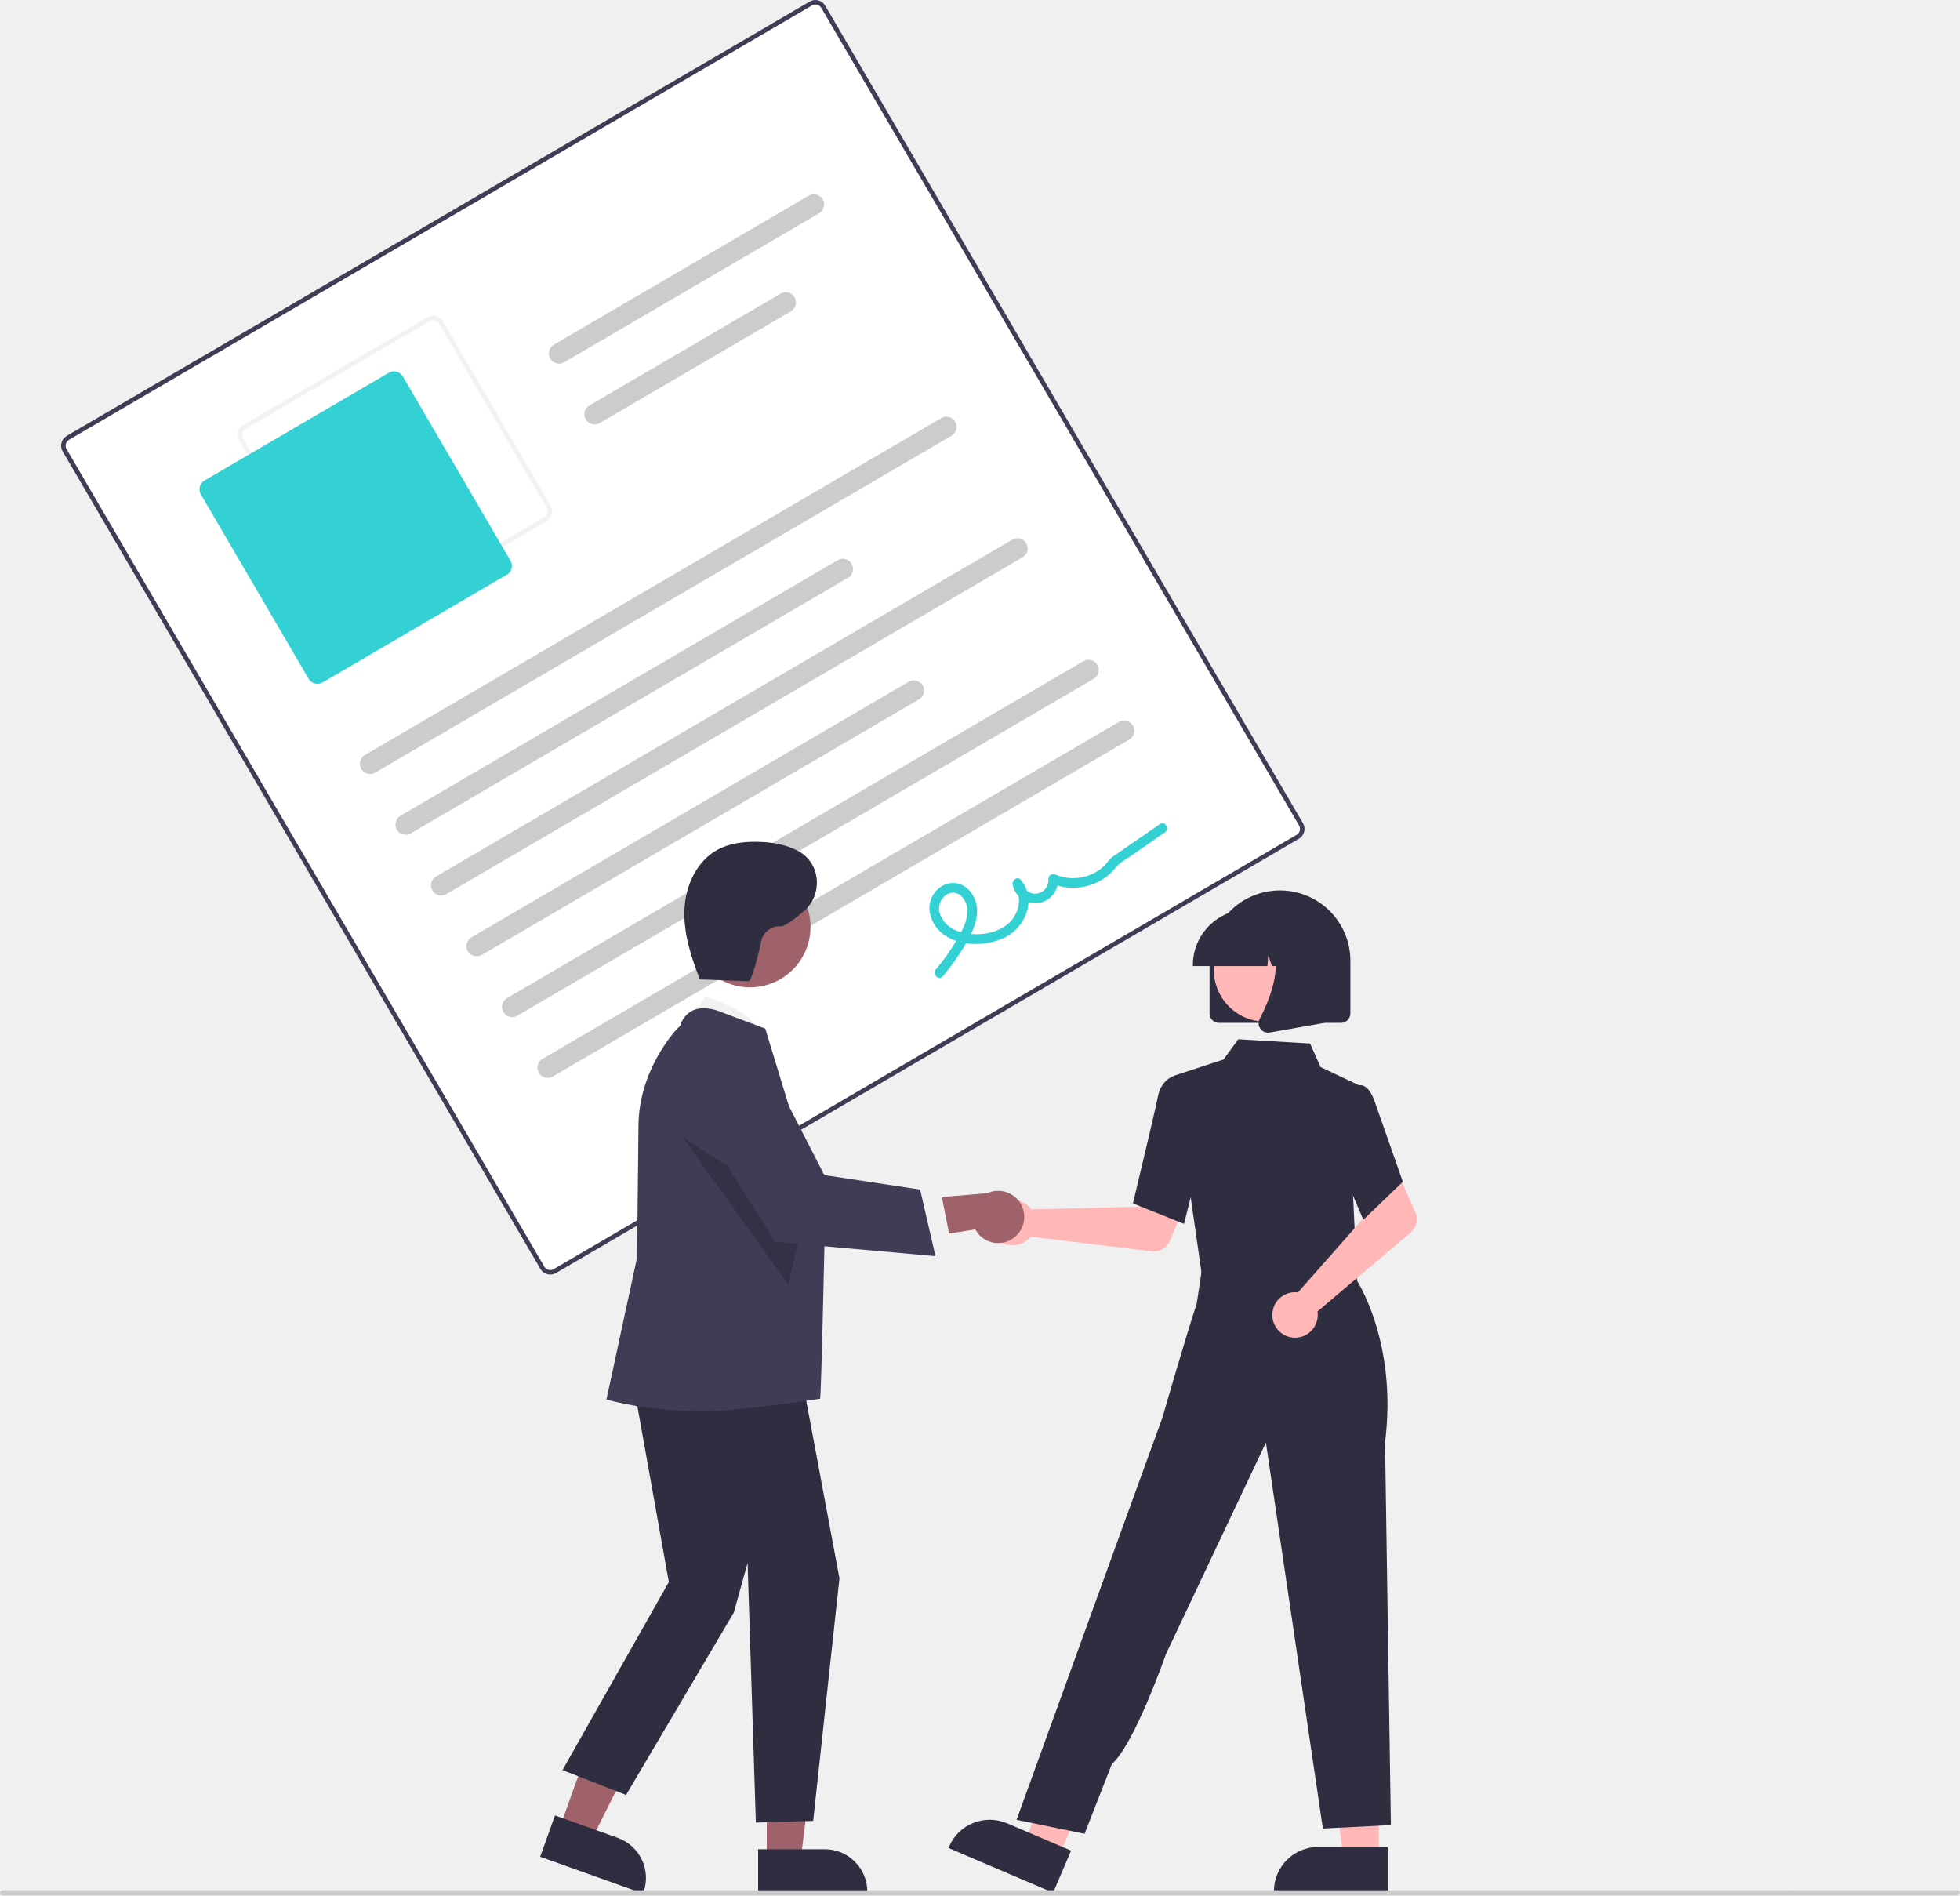
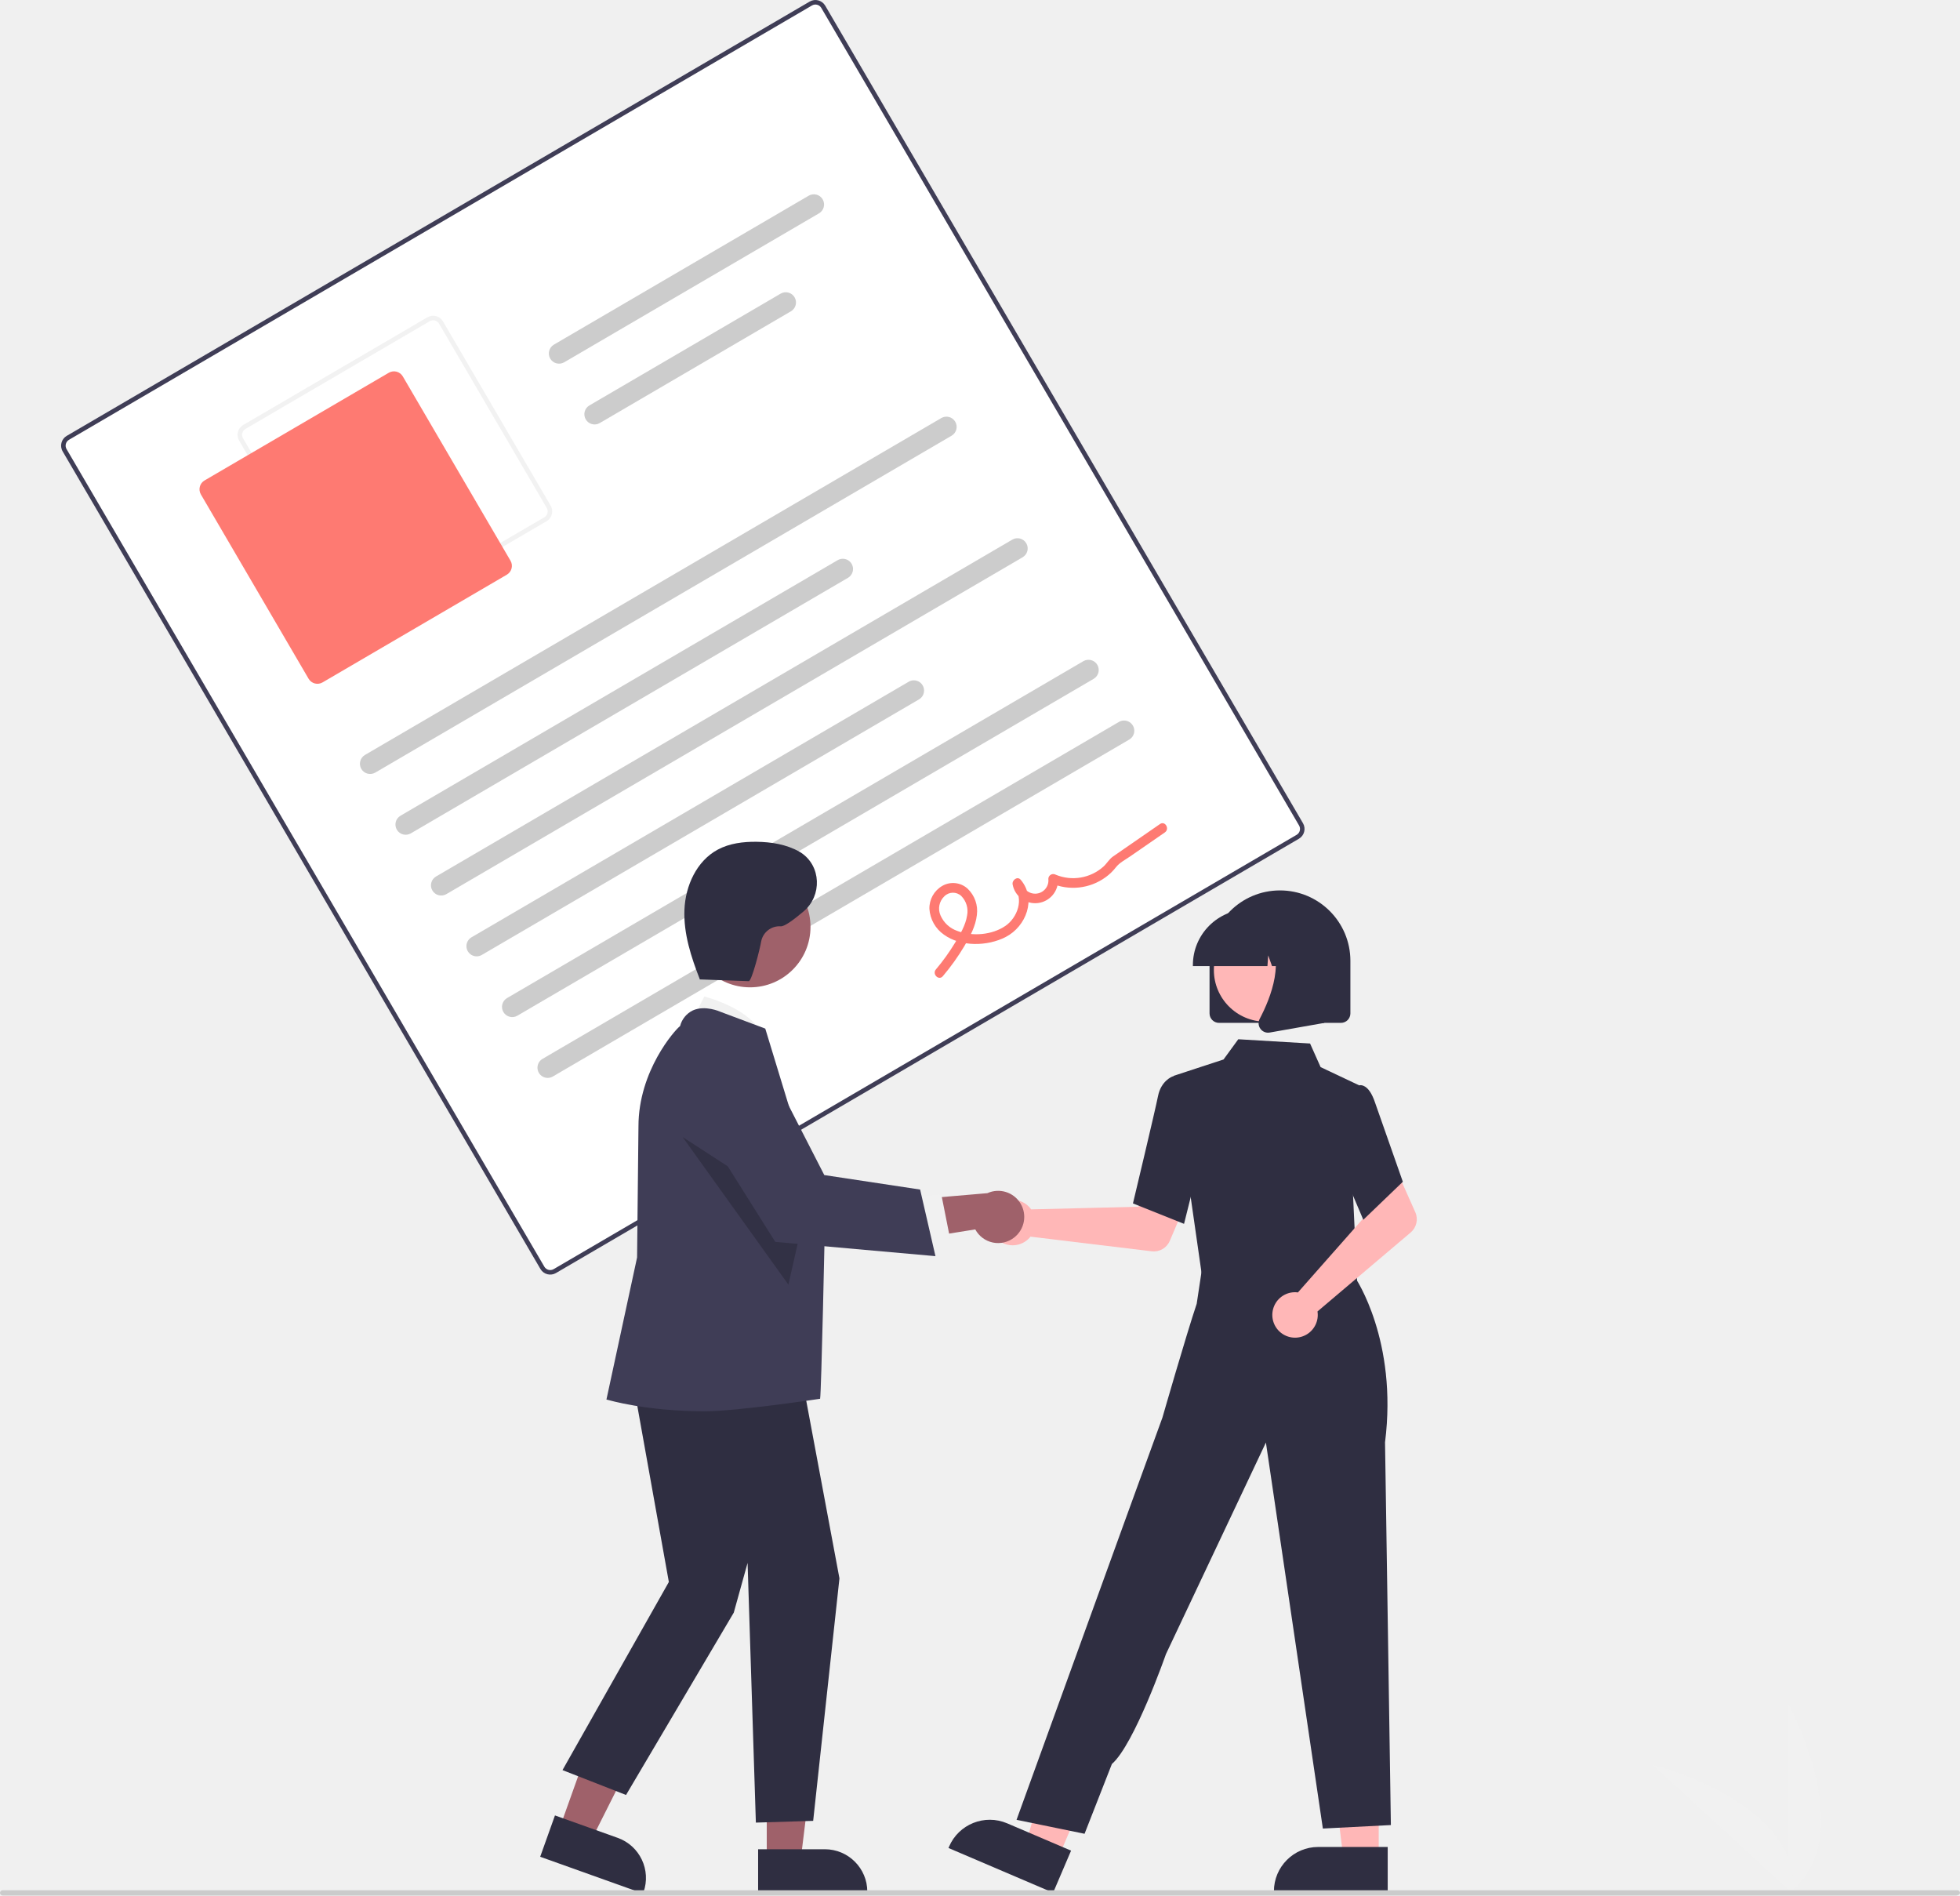
<svg xmlns="http://www.w3.org/2000/svg" data-name="Layer 1" width="746" height="721.343" viewBox="0 0 746 721.343">
  <path d="M907.602,809.952v-72.34S935.794,788.898,907.602,809.952Z" transform="translate(-227 -89.32838)" fill="#f1f1f1" />
  <path d="M909.344,809.939l-53.29-48.921S912.899,774.933,909.344,809.939Z" transform="translate(-227 -89.32838)" fill="#f1f1f1" />
  <path d="M721.388,408.518,438.602,573.796a4.326,4.326,0,0,1-5.911-1.55L250.842,261.107a4.326,4.326,0,0,1,1.55-5.911L535.177,89.918a4.326,4.326,0,0,1,5.911,1.55l181.849,311.138A4.326,4.326,0,0,1,721.388,408.518Z" transform="translate(-227 -89.32838)" fill="#fff" />
  <path d="M721.388,408.518,438.602,573.796a4.326,4.326,0,0,1-5.911-1.55L250.842,261.107a4.326,4.326,0,0,1,1.55-5.911L535.177,89.918a4.326,4.326,0,0,1,5.911,1.55l181.849,311.138A4.326,4.326,0,0,1,721.388,408.518ZM253.264,256.688a2.596,2.596,0,0,0-.93,3.547L434.184,571.373a2.596,2.596,0,0,0,3.547.93l282.785-165.278a2.596,2.596,0,0,0,.93-3.547L539.596,92.34a2.596,2.596,0,0,0-3.547-.93Z" transform="translate(-227 -89.32838)" fill="#3f3d56" />
  <path d="M435.04,287.673l-70.137,40.992a4.326,4.326,0,0,1-5.911-1.55l-40.992-70.137a4.326,4.326,0,0,1,1.55-5.911l70.137-40.992a4.326,4.326,0,0,1,5.911,1.55L436.59,281.762A4.326,4.326,0,0,1,435.04,287.673ZM320.422,252.56a2.596,2.596,0,0,0-.93,3.547l40.992,70.137a2.596,2.596,0,0,0,3.547.93l70.137-40.992a2.596,2.596,0,0,0,.93-3.547l-40.992-70.137a2.596,2.596,0,0,0-3.547-.93Z" transform="translate(-227 -89.32838)" fill="#f2f2f2" />
-   <path d="M419.909,308.028l-70.137,40.992a3.893,3.893,0,0,1-5.32-1.395l-40.992-70.137a3.893,3.893,0,0,1,1.395-5.32l70.137-40.992a3.893,3.893,0,0,1,5.32,1.395l40.992,70.137A3.893,3.893,0,0,1,419.909,308.028Z" transform="translate(-227 -89.32838)" fill="#33d1d4" />
+   <path d="M419.909,308.028l-70.137,40.992a3.893,3.893,0,0,1-5.32-1.395l-40.992-70.137a3.893,3.893,0,0,1,1.395-5.32l70.137-40.992a3.893,3.893,0,0,1,5.32,1.395l40.992,70.137A3.893,3.893,0,0,1,419.909,308.028Z" transform="translate(-227 -89.32838)" fill="#FE7A72" />
  <path d="M589.196,255.132,369.833,383.343a3.889,3.889,0,0,1-3.925-6.715l219.364-128.21a3.889,3.889,0,0,1,3.925,6.715Z" transform="translate(-227 -89.32838)" fill="#ccc" />
  <path d="M549.739,309.225l-166.388,97.248a3.889,3.889,0,0,1-3.925-6.715l166.388-97.248a3.889,3.889,0,1,1,3.925,6.715Z" transform="translate(-227 -89.32838)" fill="#ccc" />
  <path d="M538.736,170.509l-96.998,56.692a3.889,3.889,0,0,1-3.925-6.715l96.998-56.692A3.889,3.889,0,0,1,538.736,170.509Z" transform="translate(-227 -89.32838)" fill="#ccc" />
  <path d="M528.047,207.788l-72.79,42.543a3.889,3.889,0,0,1-3.925-6.715l72.79-42.543a3.889,3.889,0,0,1,3.925,6.715Z" transform="translate(-227 -89.32838)" fill="#ccc" />
  <path d="M616.234,301.393,396.87,429.603a3.889,3.889,0,0,1-3.925-6.715l219.364-128.21a3.889,3.889,0,0,1,3.925,6.715Z" transform="translate(-227 -89.32838)" fill="#ccc" />
  <path d="M576.777,355.485l-166.388,97.248a3.889,3.889,0,1,1-3.925-6.715l166.388-97.248a3.889,3.889,0,1,1,3.925,6.715Z" transform="translate(-227 -89.32838)" fill="#ccc" />
  <path d="M643.271,347.653,423.908,475.863a3.889,3.889,0,0,1-3.925-6.715L639.347,340.938a3.889,3.889,0,0,1,3.925,6.715Z" transform="translate(-227 -89.32838)" fill="#ccc" />
  <path d="M656.79,370.783,437.426,498.994a3.889,3.889,0,1,1-3.925-6.715l219.364-128.21a3.889,3.889,0,1,1,3.925,6.715Z" transform="translate(-227 -89.32838)" fill="#ccc" />
-   <path d="M585.852,460.826a84.703,84.703,0,0,0,8.201-11.471c2.162-3.649,4.282-7.55,4.759-11.829a11.683,11.683,0,0,0-3.499-9.985,8.222,8.222,0,0,0-9.646-1.096,9.809,9.809,0,0,0-4.923,8.76,12.959,12.959,0,0,0,5.536,9.814c6.484,4.698,16.61,4.452,23.521.877,7.784-4.027,11.806-14.561,5.69-21.773-1.272-1.5-3.389.176-3.07,1.794a8.721,8.721,0,0,0,17.279-2.135l-2.749,1.607a20.99,20.99,0,0,0,20.879-2.24,19.47,19.47,0,0,0,3.907-3.776c1.346-1.755,3.606-2.89,5.436-4.155l13.19-9.114c1.94-1.341.095-4.535-1.861-3.184l-11.946,8.254c-1.991,1.376-3.994,2.734-5.973,4.127-1.414.996-2.285,2.603-3.572,3.786a17.288,17.288,0,0,1-18.252,3.087,1.866,1.866,0,0,0-2.749,1.607,5.048,5.048,0,0,1-10.026,1.188l-3.07,1.794c3.945,4.652,1.318,11.787-3.227,14.909-5.083,3.491-12.593,4.097-18.323,1.927a10.811,10.811,0,0,1-6.365-5.84,6.443,6.443,0,0,1,1.462-7.373,4.623,4.623,0,0,1,6.427-.069,8.269,8.269,0,0,1,2.191,7.459c-.591,3.695-2.633,7.101-4.533,10.257a78.797,78.797,0,0,1-7.337,10.217c-1.521,1.8,1.103,4.395,2.641,2.575Z" transform="translate(-227 -89.32838)" fill="#33d1d4" />
+   <path d="M585.852,460.826a84.703,84.703,0,0,0,8.201-11.471c2.162-3.649,4.282-7.55,4.759-11.829a11.683,11.683,0,0,0-3.499-9.985,8.222,8.222,0,0,0-9.646-1.096,9.809,9.809,0,0,0-4.923,8.76,12.959,12.959,0,0,0,5.536,9.814c6.484,4.698,16.61,4.452,23.521.877,7.784-4.027,11.806-14.561,5.69-21.773-1.272-1.5-3.389.176-3.07,1.794a8.721,8.721,0,0,0,17.279-2.135l-2.749,1.607a20.99,20.99,0,0,0,20.879-2.24,19.47,19.47,0,0,0,3.907-3.776c1.346-1.755,3.606-2.89,5.436-4.155l13.19-9.114c1.94-1.341.095-4.535-1.861-3.184l-11.946,8.254c-1.991,1.376-3.994,2.734-5.973,4.127-1.414.996-2.285,2.603-3.572,3.786a17.288,17.288,0,0,1-18.252,3.087,1.866,1.866,0,0,0-2.749,1.607,5.048,5.048,0,0,1-10.026,1.188l-3.07,1.794c3.945,4.652,1.318,11.787-3.227,14.909-5.083,3.491-12.593,4.097-18.323,1.927a10.811,10.811,0,0,1-6.365-5.84,6.443,6.443,0,0,1,1.462-7.373,4.623,4.623,0,0,1,6.427-.069,8.269,8.269,0,0,1,2.191,7.459c-.591,3.695-2.633,7.101-4.533,10.257a78.797,78.797,0,0,1-7.337,10.217c-1.521,1.8,1.103,4.395,2.641,2.575Z" transform="translate(-227 -89.32838)" fill="#FE7A72" />
  <path d="M618.593,548.508a8.672,8.672,0,0,1,.872,1.051l40.849-.999,4.765-8.708,14.082,5.474-6.938,16.236a6.591,6.591,0,0,1-6.852,3.954l-46.151-5.575a8.649,8.649,0,1,1-.627-11.432Z" transform="translate(-227 -89.32838)" fill="#ffb7b7" />
  <polygon points="524.753 707.256 511.322 707.256 504.932 655.449 524.755 655.45 524.753 707.256" fill="#ffb7b7" />
  <path d="M755.178,809.604l-43.308-.002V809.055a16.858,16.858,0,0,1,16.857-16.856h.001l26.451.001Z" transform="translate(-227 -89.32838)" fill="#2f2e41" />
  <polygon points="402.792 706.958 390.441 701.681 404.916 651.529 423.145 659.317 402.792 706.958" fill="#ffb7b7" />
  <path d="M627.828,809.604l-39.826-17.014.215-.504a16.858,16.858,0,0,1,22.123-8.88l.001 0,24.324,10.392Z" transform="translate(-227 -89.32838)" fill="#2f2e41" />
  <polygon points="459.468 470.402 458.496 486.141 486.887 489.179 516.593 492.358 507.849 468.459 459.468 470.402" fill="#ffb7b7" />
  <path d="M684.602,575.672l-11.029-76.887,19.116-6.265,5.615-7.7,27.323,1.617,4.011,8.985,14.569,6.884-2.239,41.582,1.633,34.784Z" transform="translate(-227 -89.32838)" fill="#2f2e41" />
  <path d="M677.661,555.067l-19.445-7.78.083-.346c.083-.349,8.359-34.932,9.458-40.49,1.145-5.79,5.327-7.391,5.505-7.456l.13-.048,7.695,2.342,3.38,26.554Z" transform="translate(-227 -89.32838)" fill="#2f2e41" />
  <path d="M639.796,787.181l-25.884-5.309,41.37-114.154,14.159-38.936s8.98-31.219,13.037-43.3l2.449-16.21,57.962,6.416s16.189,23.774,11.271,62.525l2.224,145.65L730.499,785.19,708.819,638.294l-38.051,80.527s-11.993,34.364-20.574,41.812Z" transform="translate(-227 -89.32838)" fill="#2f2e41" />
  <path d="M719.644,581.093a8.673,8.673,0,0,1,1.364.075L748.048,550.534l-3.145-9.415,13.589-6.604,7.188,16.126a6.591,6.591,0,0,1-1.759,7.712l-35.467,30.052a8.649,8.649,0,1,1-8.809-7.313Z" transform="translate(-227 -89.32838)" fill="#ffb7b7" />
  <path d="M745.89,553.516l-11.28-26.533,4.399-18.481,4.74-5.989a2.73,2.73,0,0,1,2.194.021c1.748.704,3.237,2.86,4.425,6.41l10.571,30.111Z" transform="translate(-227 -89.32838)" fill="#2f2e41" />
  <path d="M687.367,474.987V454.984a26.804,26.804,0,0,1,53.609,0v20.003a3.605,3.605,0,0,1-3.601,3.601H690.968A3.605,3.605,0,0,1,687.367,474.987Z" transform="translate(-227 -89.32838)" fill="#2f2e41" />
  <circle cx="481.664" cy="369.142" r="19.652" fill="#ffb7b7" />
  <path d="M681.026,456.584a21.227,21.227,0,0,1,21.203-21.203h4.001a21.227,21.227,0,0,1,21.203,21.203v.4H718.979l-2.884-8.075-.577,8.075H711.149l-1.455-4.074-.291,4.074h-28.377Z" transform="translate(-227 -89.32838)" fill="#2f2e41" />
  <path d="M706.73,480.837a3.547,3.547,0,0,1-.282-3.766c4.24-8.064,10.175-22.964,2.296-32.153l-.566-.66h22.874v34.341l-20.779,3.666a3.678,3.678,0,0,1-.637.056A3.586,3.586,0,0,1,706.73,480.837Z" transform="translate(-227 -89.32838)" fill="#2f2e41" />
  <polygon points="212.904 695.94 225.042 700.278 247.551 655.523 229.636 649.121 212.904 695.94" fill="#9f616a" />
  <path d="M432.602,795.929l5.622-15.73,23.905,8.543a16.197,16.197,0,0,1,9.79,20.679l-.177.495Z" transform="translate(-227 -89.32838)" fill="#2f2e41" />
  <polygon points="291.836 707.946 304.726 707.945 310.859 658.226 291.834 658.227 291.836 707.946" fill="#9f616a" />
  <path d="M515.548,793.066l25.385-.001h.001a16.178,16.178,0,0,1,16.178,16.177v.526l-41.564.002Z" transform="translate(-227 -89.32838)" fill="#2f2e41" />
  <path d="M489.459,479.629l5.606-11.077s20.884,5.232,22.783,17.336Z" transform="translate(-227 -89.32838)" fill="#f1f1f1" />
  <polygon points="239.328 516.96 254.573 602.034 214.093 673.622 238.276 683.085 279.282 613.691 284.539 594.765 287.693 693.599 309.503 692.937 319.502 600.65 303.464 514.857 239.328 516.96" fill="#2f2e41" />
  <path d="M495.267,626.4c-22.396,0-36.616-4.284-36.935-4.352l-.516-.11L469.482,567.853l.525-49.889c0-21.141,13.914-36.728,15.845-38.167a9.096,9.096,0,0,1,4.837-5.945c4.641-2.106,10.313.421,10.552.53l17.023,6.382.08.236c.205.605,22.627,74.214,22.627,74.214s-1.357,64.315-1.83,66.422C539.142,621.636,507.711,626.4,495.267,626.4Z" transform="translate(-227 -89.32838)" fill="#3f3d56" />
  <circle cx="285.477" cy="352.727" r="23.008" fill="#9f616a" />
  <polygon points="259.823 432.715 300.076 488.877 306.02 462.65 259.823 432.715" opacity="0.2" />
  <path d="M613.024,560.257a9.874,9.874,0,0,1-14.825-3.073l-34.647,5.546,7.506-16.617,31.75-2.719a9.927,9.927,0,0,1,10.215,16.863Z" transform="translate(-227 -89.32838)" fill="#9f616a" />
  <polygon points="345.842 455.838 358.291 454.617 361.741 471.983 346.076 472.26 345.842 455.838" fill="#f1f1f1" />
  <path d="M583.047,567.362l-60.97-5.429L491.291,512.973l-.095-.433a16.855,16.855,0,0,1,31.467-11.286l18.072,35.251,36.473,5.513Z" transform="translate(-227 -89.32838)" fill="#3f3d56" />
  <path d="M492.879,462.032l19.097.685c1.164.042,4.323-12.521,4.737-15.127a7.113,7.113,0,0,1,7.42-5.754c1.43.135,5.034-2.536,8.754-5.698,7.062-6.004,6.695-17.28-1.063-22.353q-.318-.208-.624-.38c-4.894-2.739-10.619-3.659-16.227-3.729-5.084-.064-10.312.576-14.79,2.982-8.029,4.314-12.302,13.741-12.678,22.848s2.544,18.012,5.857,26.503" transform="translate(-227 -89.32838)" fill="#2f2e41" />
  <path d="M971.602,810.672H228a1,1,0,0,1,0-2H972a1,1,0,0,1,1,1C973,810.224,972.155,810.672,971.602,810.672Z" transform="translate(-227 -89.32838)" fill="#cbcbcb" />
</svg>
